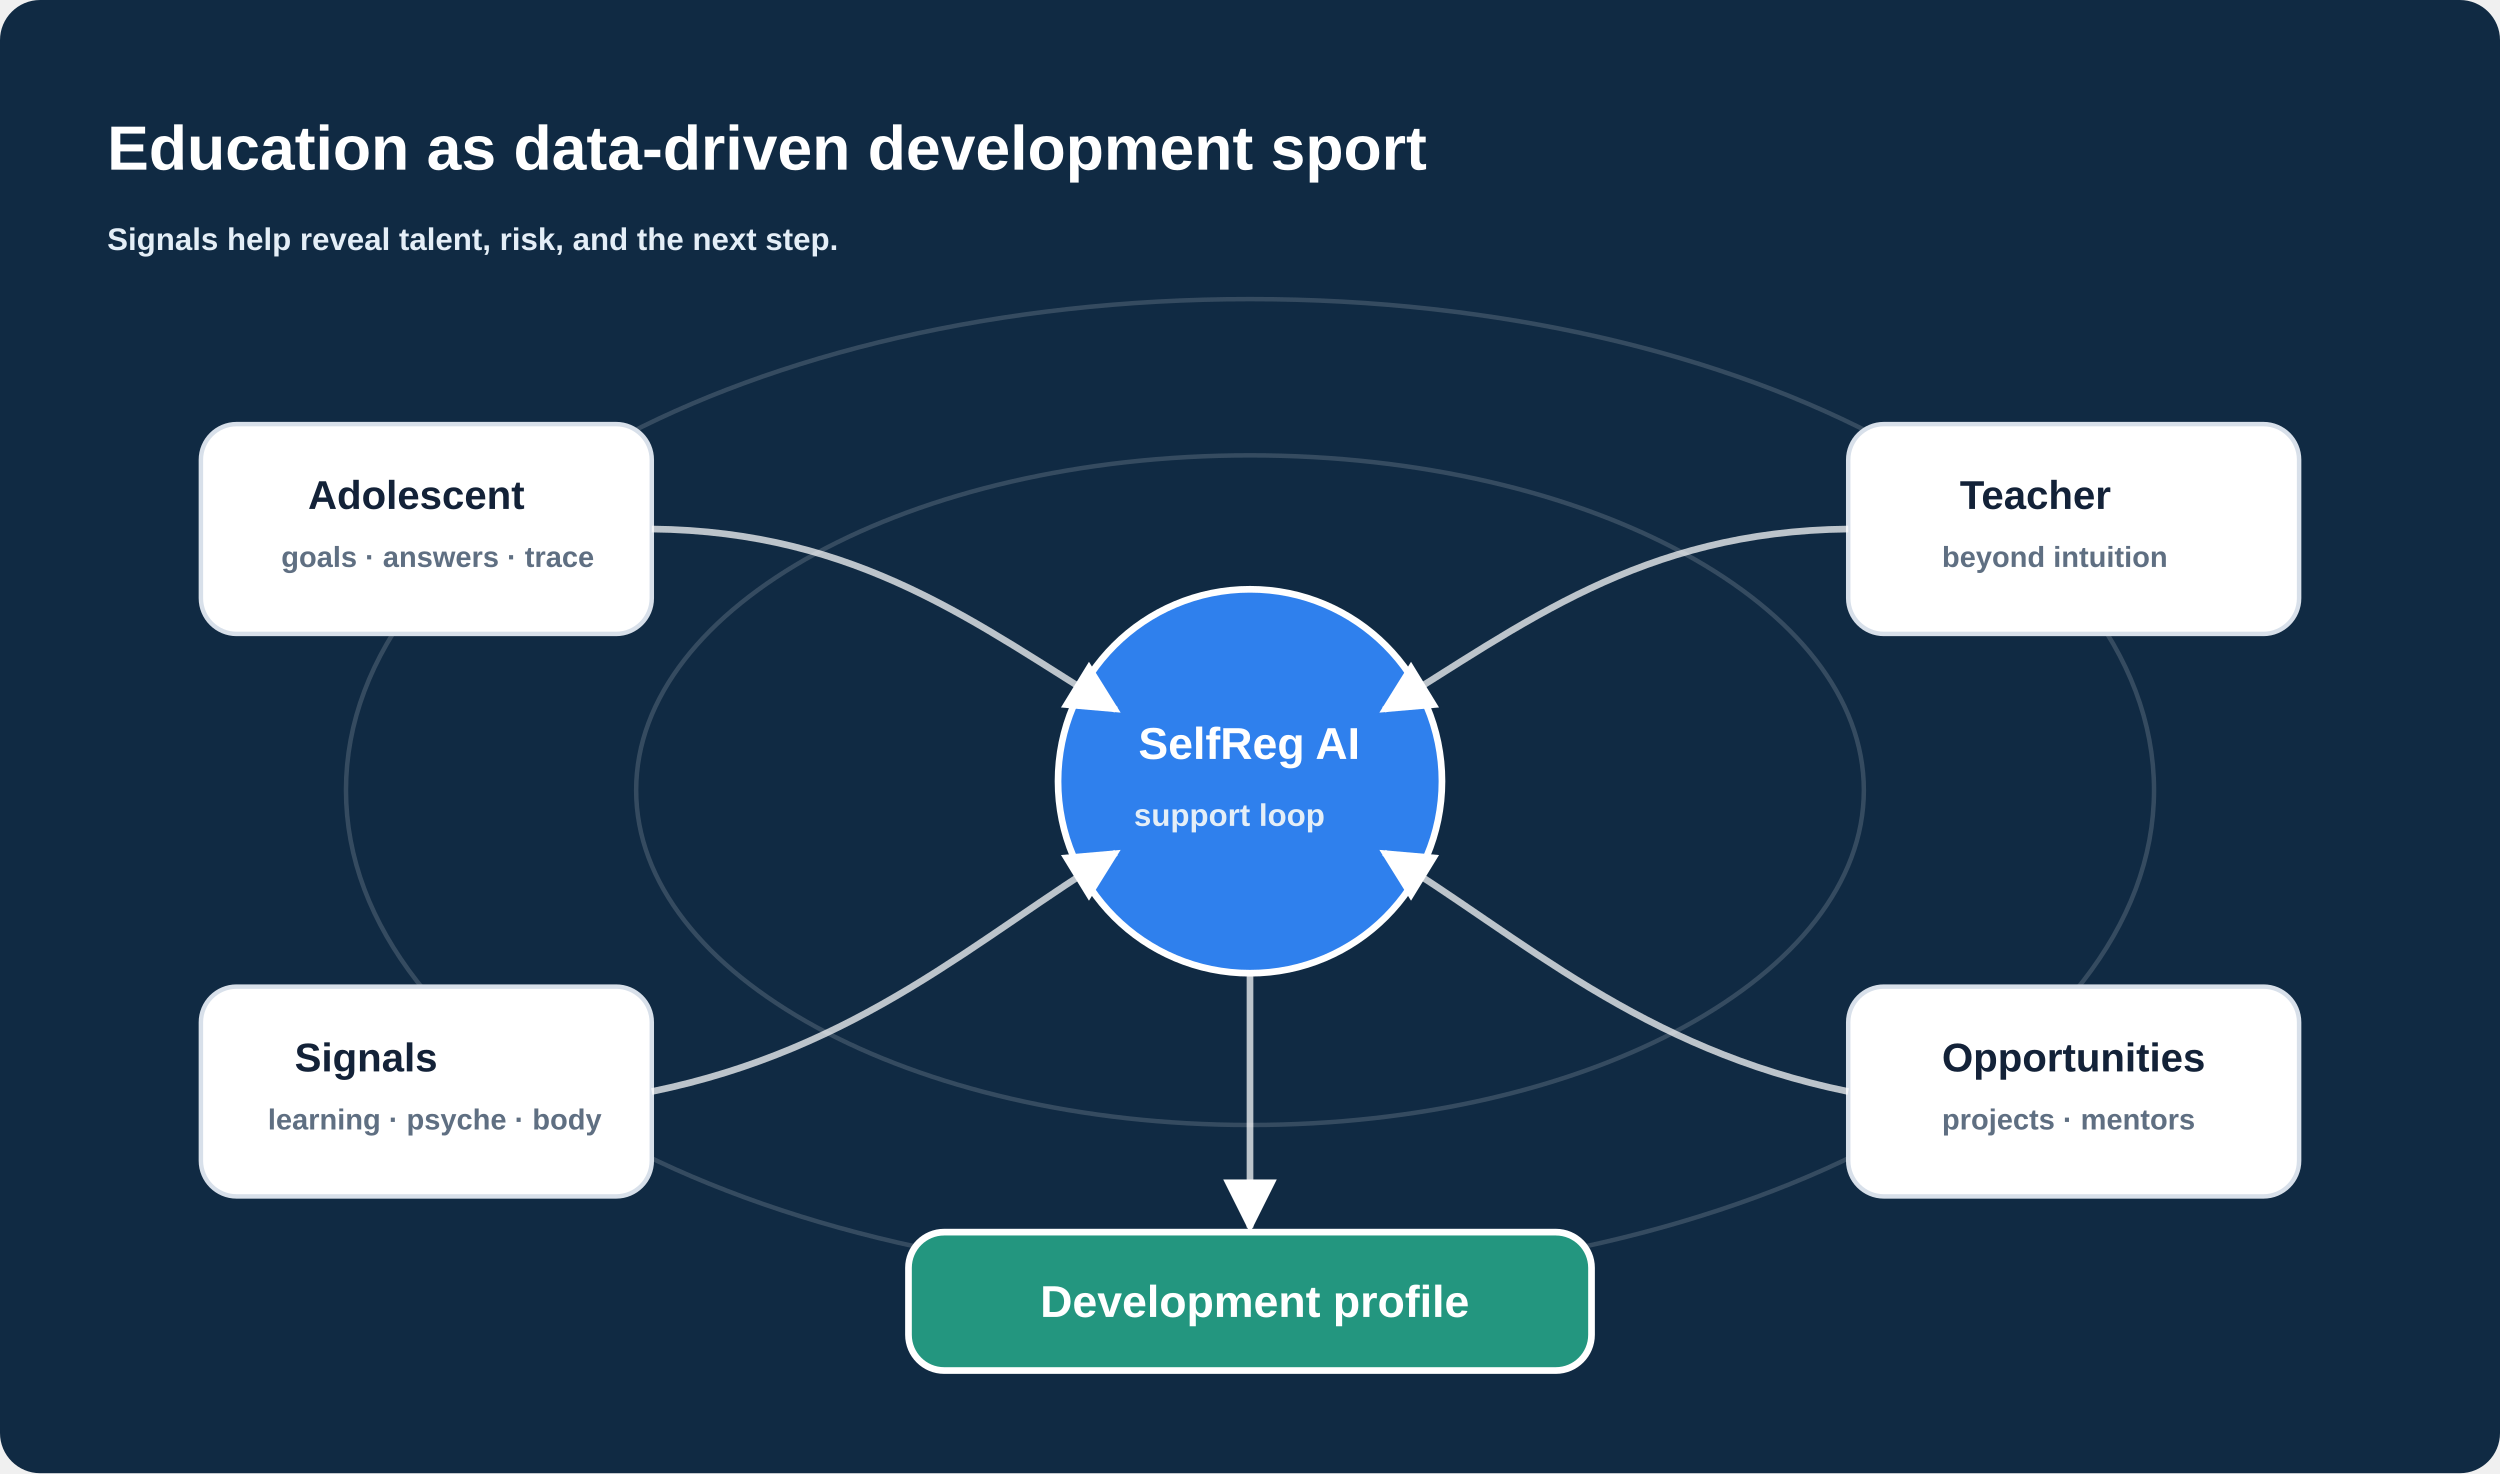
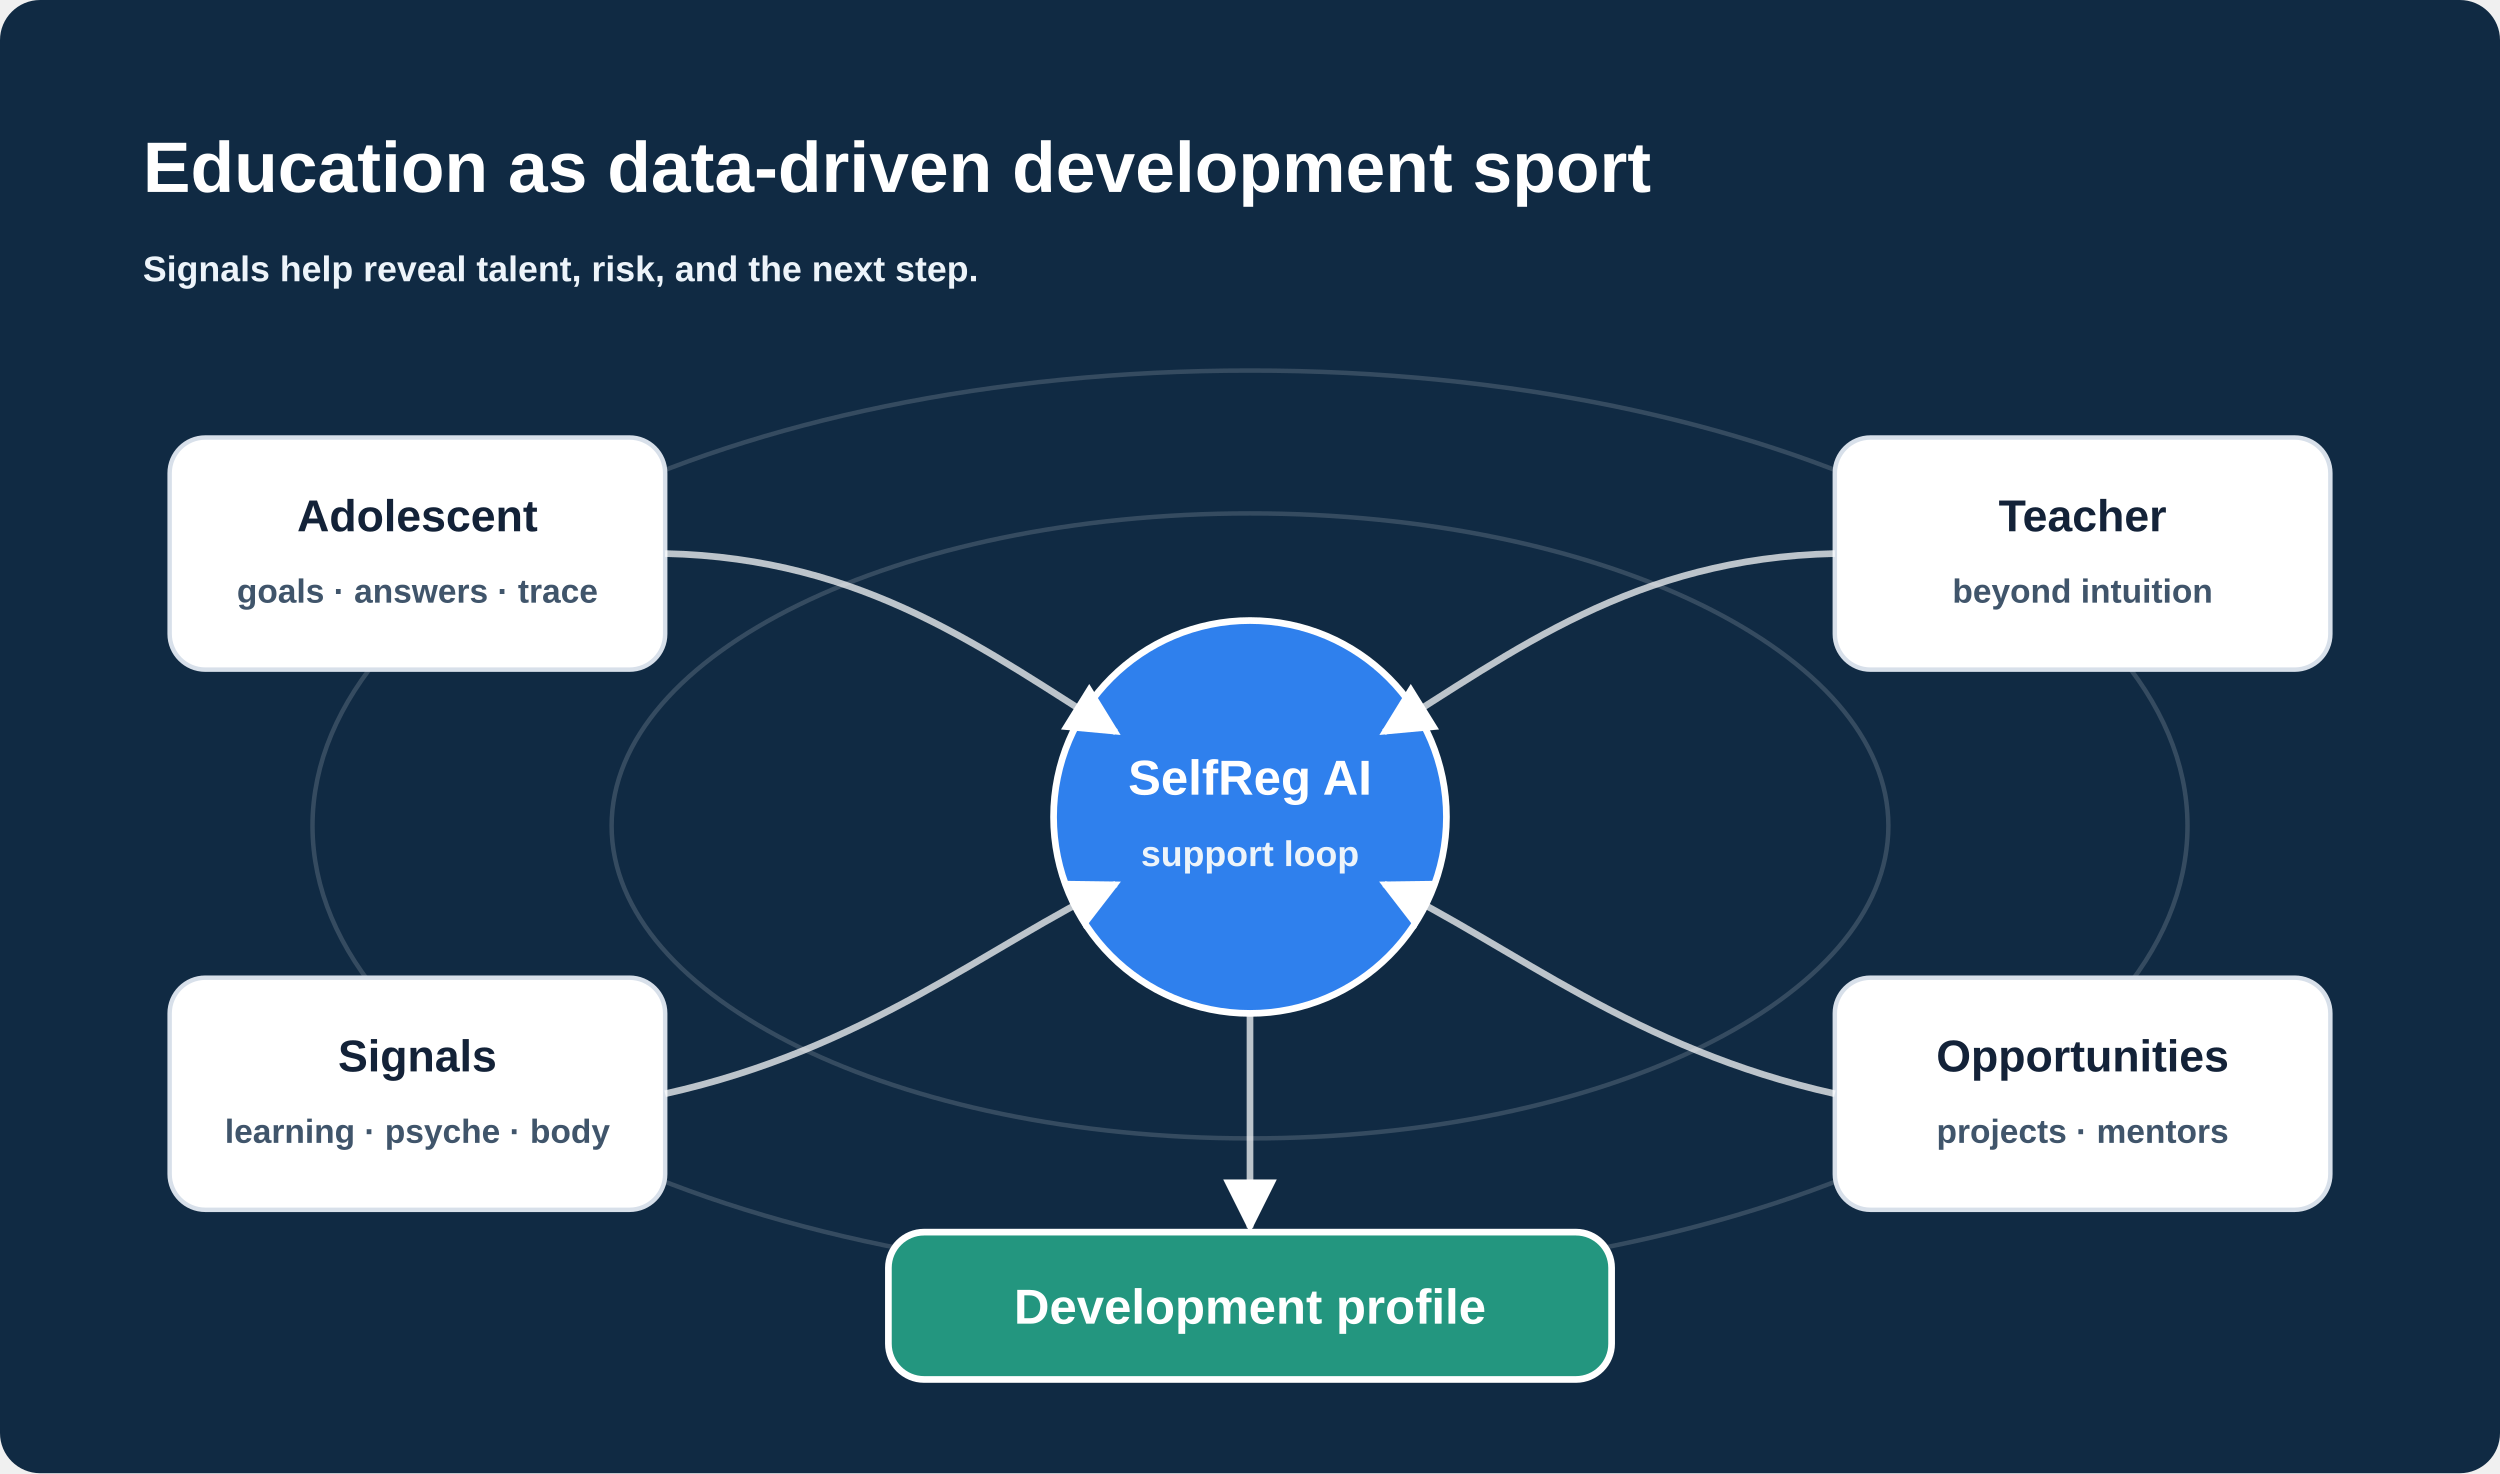
<svg xmlns="http://www.w3.org/2000/svg" viewBox="0 0 1120 660" preserveAspectRatio="xMidYMid meet" role="img" aria-labelledby="title desc">
  <defs>
    <marker id="arrow" viewBox="0 0 10 10" refX="9" refY="5" markerWidth="8" markerHeight="8" orient="auto">
      <path d="M0 0 L10 5 L0 10z" fill="#ffffff" />
    </marker>
    <style>
-       .bg{fill:#102a43}.orbit{fill:none;stroke:#fff;stroke-opacity:.16;stroke-width:2}.node{fill:#fff;stroke:#d8e0ea;stroke-width:2}.core{fill:#2f80ed;stroke:#fff;stroke-width:3}.green{fill:#23967f;stroke:#fff;stroke-width:3}.title{font:900 28px Arial,sans-serif;fill:#fff}.light{font:700 14px Arial,sans-serif;fill:#e4eef7}.label{font:900 18px Arial,sans-serif;fill:#132238}.small{font:700 13px Arial,sans-serif;fill:#5f6f82}.coreText{font:900 20px Arial,sans-serif;fill:#fff}.line{fill:none;stroke:#fff;stroke-width:3;stroke-opacity:.72;marker-end:url(#arrow)}
+       .bg{fill:#102a43}.orbit{fill:none;stroke:#fff;stroke-opacity:.16;stroke-width:2}.node{fill:#fff;stroke:#d8e0ea;stroke-width:2}.core{fill:#2f80ed;stroke:#fff;stroke-width:3}.green{fill:#23967f;stroke:#fff;stroke-width:3}.title{font:900 32px Arial,sans-serif;fill:#fff}.light{font:700 16px Arial,sans-serif;fill:#edf4fa}.label{font:900 20px Arial,sans-serif;fill:#132238}.small{font:700 15px Arial,sans-serif;fill:#40556b}.coreText{font:900 22px Arial,sans-serif;fill:#fff}.center{text-anchor:middle}.line{fill:none;stroke:#fff;stroke-width:3;stroke-opacity:.72;marker-end:url(#arrow)}
    </style>
  </defs>
  <rect class="bg" width="1120" height="660" rx="18" />
-   <text class="title" x="48" y="76">Education as data-driven development sport</text>
-   <text class="light" x="48" y="112">Signals help reveal talent, risk, and the next step.</text>
-   <ellipse class="orbit" cx="560" cy="354" rx="405" ry="220" />
-   <ellipse class="orbit" cx="560" cy="354" rx="275" ry="150" />
-   <circle class="core" cx="560" cy="350" r="86" />
-   <text class="coreText" x="510" y="340">SelfReg AI</text>
-   <text class="light" x="508" y="370">support loop</text>
-   <rect class="node" x="90" y="190" width="202" height="94" rx="16" />
-   <text class="label" x="138" y="228">Adolescent</text>
-   <text class="small" x="126" y="254">goals · answers · trace</text>
-   <rect class="node" x="828" y="190" width="202" height="94" rx="16" />
-   <text class="label" x="878" y="228">Teacher</text>
-   <text class="small" x="870" y="254">beyond intuition</text>
-   <rect class="node" x="90" y="442" width="202" height="94" rx="16" />
-   <text class="label" x="132" y="480">Signals</text>
-   <text class="small" x="120" y="506">learning · psyche · body</text>
-   <rect class="node" x="828" y="442" width="202" height="94" rx="16" />
-   <text class="label" x="870" y="480">Opportunities</text>
-   <text class="small" x="870" y="506">projects · mentors</text>
-   <rect class="green" x="407" y="552" width="306" height="62" rx="16" />
-   <text class="coreText" x="466" y="590">Development profile</text>
-   <path class="line" d="M292 237 C385 238 438 280 500 318" />
-   <path class="line" d="M828 237 C735 238 682 280 620 318" />
-   <path class="line" d="M292 489 C385 470 438 420 500 382" />
-   <path class="line" d="M828 489 C735 470 682 420 620 382" />
-   <path class="line" d="M560 436 V550" />
+   <text class="title" x="64" y="86">Education as data-driven development sport</text>
+   <text class="light" x="64" y="126">Signals help reveal talent, risk, and the next step.</text>
+   <ellipse class="orbit" cx="560" cy="370" rx="420" ry="204" />
+   <ellipse class="orbit" cx="560" cy="370" rx="286" ry="140" />
+   <circle class="core" cx="560" cy="366" r="88" />
+   <text class="coreText center" x="560" y="356">SelfReg AI</text>
+   <text class="light center" x="560" y="388">support loop</text>
+   <rect class="node" x="76" y="196" width="222" height="104" rx="16" />
+   <text class="label center" x="187" y="238">Adolescent</text>
+   <text class="small center" x="187" y="270">goals · answers · trace</text>
+   <rect class="node" x="822" y="196" width="222" height="104" rx="16" />
+   <text class="label center" x="933" y="238">Teacher</text>
+   <text class="small center" x="933" y="270">beyond intuition</text>
+   <rect class="node" x="76" y="438" width="222" height="104" rx="16" />
+   <text class="label center" x="187" y="480">Signals</text>
+   <text class="small center" x="187" y="512">learning · psyche · body</text>
+   <rect class="node" x="822" y="438" width="222" height="104" rx="16" />
+   <text class="label center" x="933" y="480">Opportunities</text>
+   <text class="small center" x="933" y="512">projects · mentors</text>
+   <rect class="green" x="398" y="552" width="324" height="66" rx="16" />
+   <text class="coreText center" x="560" y="593">Development profile</text>
+   <path class="line" d="M298 248 C388 250 442 292 500 328" />
+   <path class="line" d="M822 248 C732 250 678 292 620 328" />
+   <path class="line" d="M298 490 C388 470 442 424 500 396" />
+   <path class="line" d="M822 490 C732 470 678 424 620 396" />
+   <path class="line" d="M560 454 V550" />
</svg>
